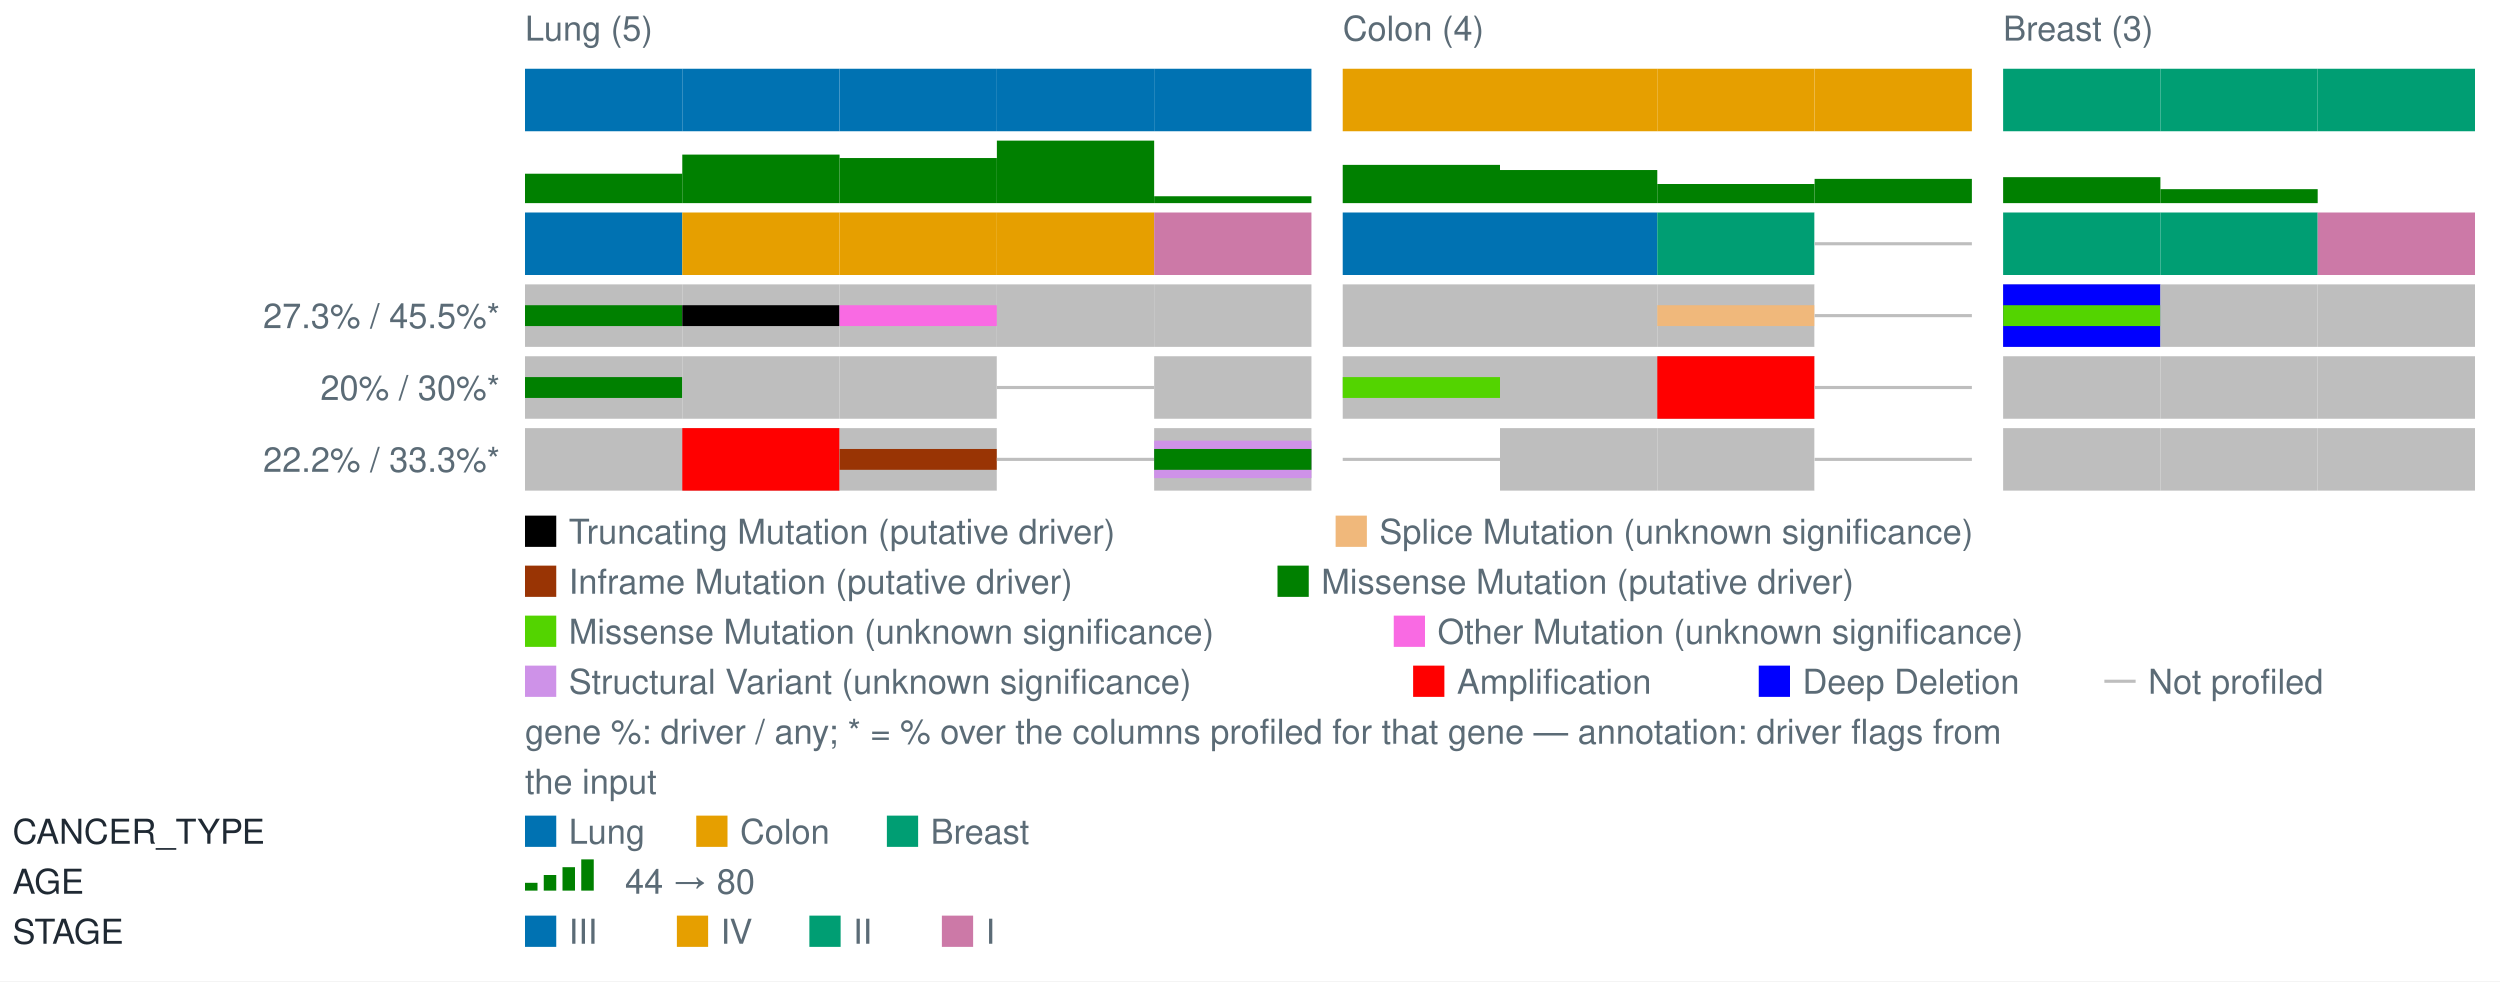
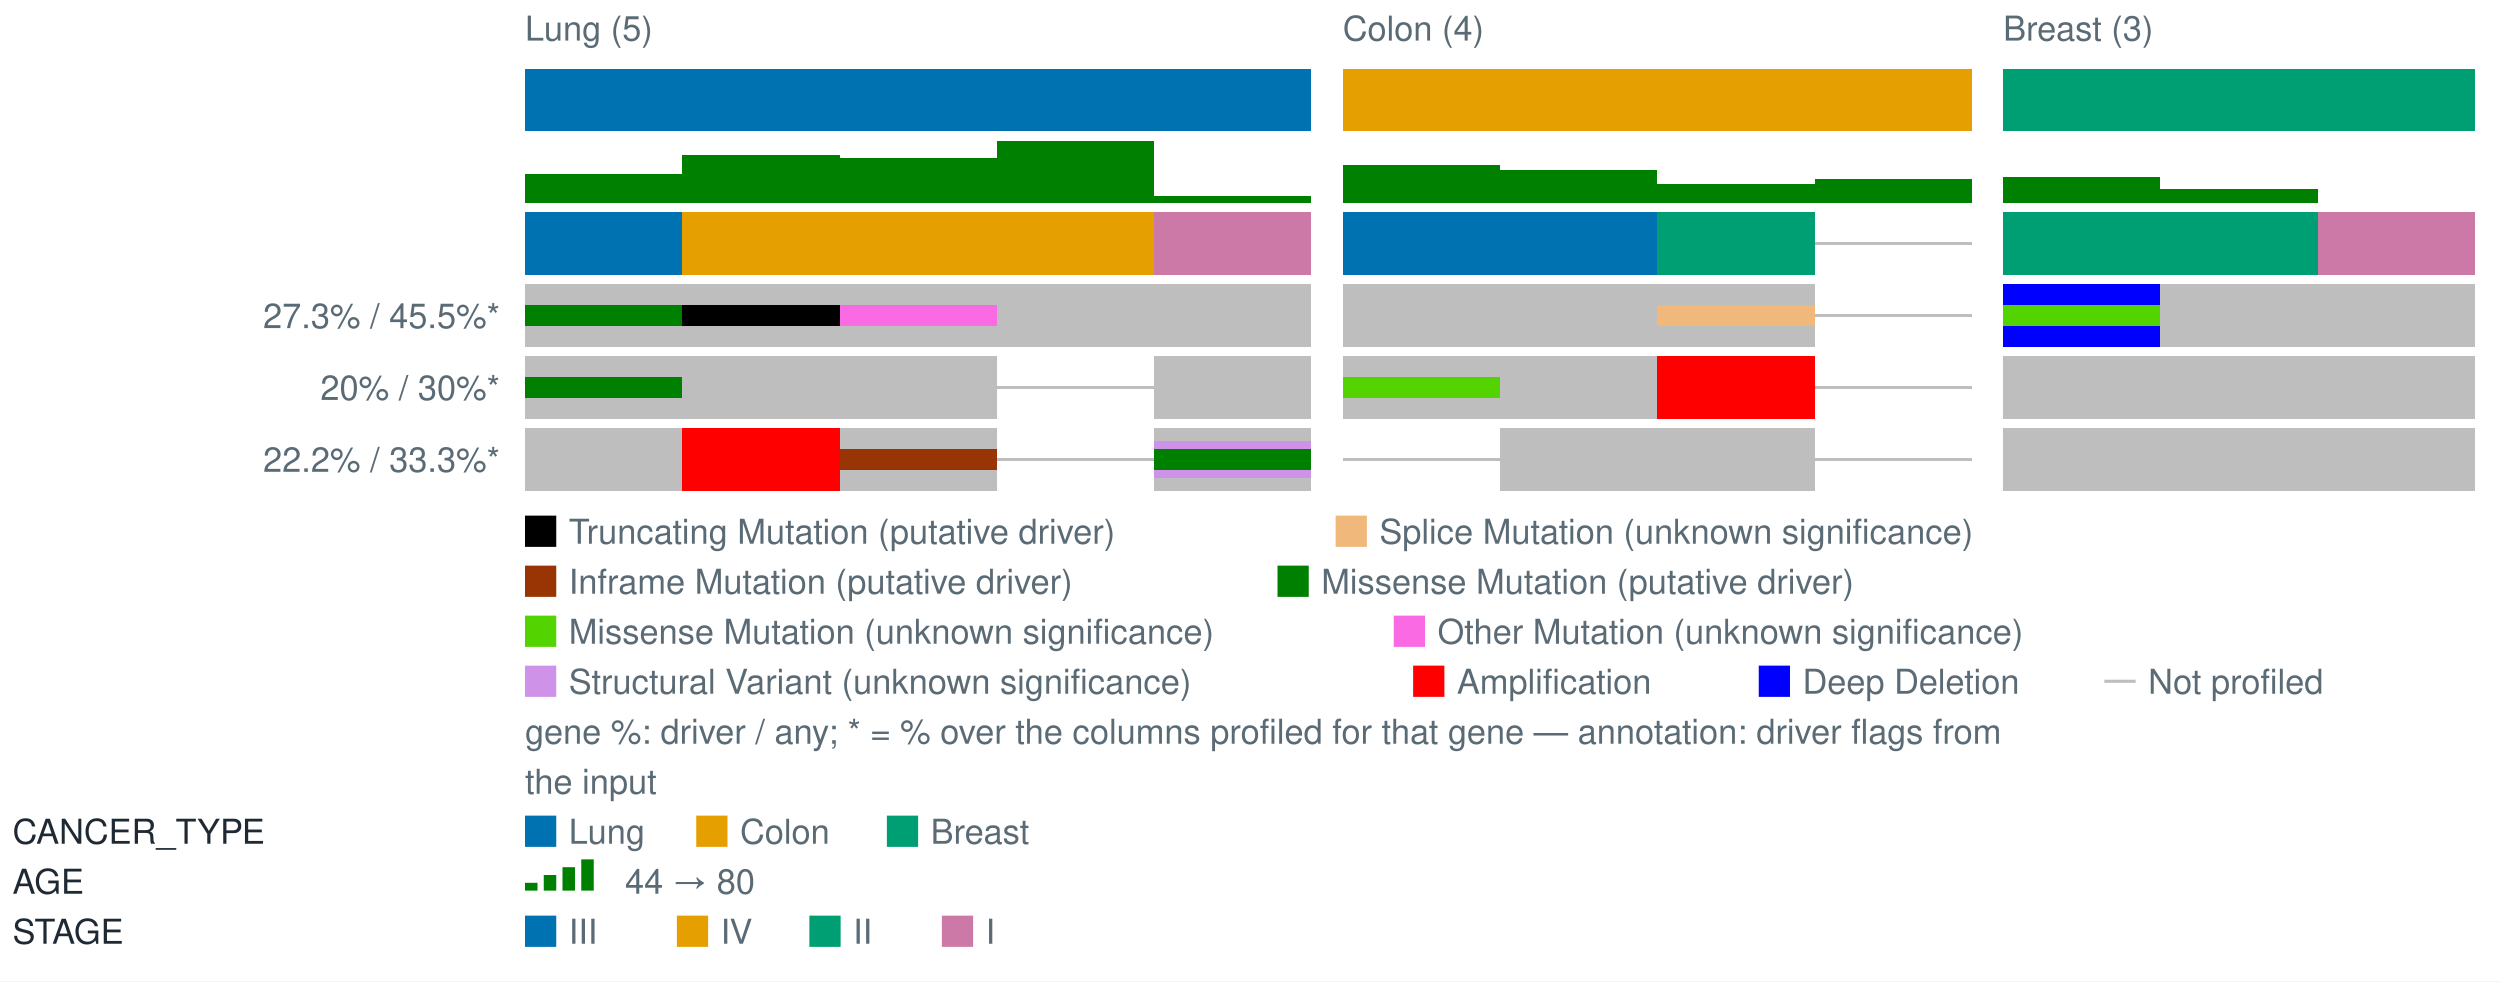
<svg xmlns="http://www.w3.org/2000/svg" width="800" height="314" font-family="IBM Plex Sans,Helvetica,Arial,sans-serif" font-size="11">
  <rect width="800" height="314" fill="#ffffff" />
  <text x="168" y="13" fill="#5b6b76">Lung (5)</text>
  <text x="429.667" y="13" fill="#5b6b76">Colon (4)</text>
  <text x="641" y="13" fill="#5b6b76">Breast (3)</text>
-   <text x="4" y="36" fill="#1f2933" />
-   <rect x="168" y="22" width="50.33" height="20" fill="#0072B2" />
-   <rect x="218.33" y="22" width="50.33" height="20" fill="#0072B2" />
-   <rect x="268.67" y="22" width="50.33" height="20" fill="#0072B2" />
-   <rect x="319" y="22" width="50.33" height="20" fill="#0072B2" />
-   <rect x="369.33" y="22" width="50.33" height="20" fill="#0072B2" />
-   <rect x="429.67" y="22" width="50.33" height="20" fill="#E69F00" />
-   <rect x="480" y="22" width="50.33" height="20" fill="#E69F00" />
-   <rect x="530.33" y="22" width="50.33" height="20" fill="#E69F00" />
-   <rect x="580.67" y="22" width="50.33" height="20" fill="#E69F00" />
-   <rect x="641" y="22" width="50.33" height="20" fill="#009E73" />
-   <rect x="691.33" y="22" width="50.33" height="20" fill="#009E73" />
-   <rect x="741.67" y="22" width="50.33" height="20" fill="#009E73" />
-   <text x="4" y="59" fill="#1f2933" />
-   <rect x="168" y="55.59" width="50.33" height="9.41" fill="#008000" />
-   <rect x="218.33" y="49.47" width="50.33" height="15.53" fill="#008000" />
-   <rect x="268.67" y="50.57" width="50.33" height="14.43" fill="#008000" />
-   <rect x="319" y="45" width="50.33" height="20" fill="#008000" />
-   <rect x="369.33" y="62.8" width="50.33" height="2.2" fill="#008000" />
-   <rect x="429.67" y="52.76" width="50.33" height="12.24" fill="#008000" />
-   <rect x="480" y="54.41" width="50.33" height="10.59" fill="#008000" />
-   <rect x="530.33" y="58.88" width="50.33" height="6.12" fill="#008000" />
-   <rect x="580.67" y="57.24" width="50.33" height="7.76" fill="#008000" />
-   <rect x="641" y="56.69" width="50.33" height="8.31" fill="#008000" />
-   <rect x="691.33" y="60.53" width="50.33" height="4.47" fill="#008000" />
-   <rect x="741.67" y="65" width="50.33" height="0" fill="#008000" />
-   <text x="4" y="82" fill="#1f2933" />
-   <rect x="168" y="68" width="50.33" height="20" fill="#0072B2" />
-   <rect x="218.33" y="68" width="50.33" height="20" fill="#E69F00" />
-   <rect x="268.67" y="68" width="50.33" height="20" fill="#E69F00" />
-   <rect x="319" y="68" width="50.33" height="20" fill="#E69F00" />
-   <rect x="369.33" y="68" width="50.33" height="20" fill="#CC79A7" />
-   <rect x="429.67" y="68" width="50.33" height="20" fill="#0072B2" />
-   <rect x="480" y="68" width="50.33" height="20" fill="#0072B2" />
-   <rect x="530.33" y="68" width="50.33" height="20" fill="#009E73" />
-   <rect x="580.67" y="68" width="50.33" height="20" fill="#ffffff" />
-   <rect x="580.67" y="77.5" width="50.33" height="1" fill="#bebebe" />
-   <rect x="641" y="68" width="50.33" height="20" fill="#009E73" />
-   <rect x="691.33" y="68" width="50.33" height="20" fill="#009E73" />
-   <rect x="741.67" y="68" width="50.33" height="20" fill="#CC79A7" />
-   <text x="4" y="105" fill="#1f2933" />
-   <text x="160" y="105" fill="#5b6b76" text-anchor="end">27.3% / 45.5%*</text>
-   <rect x="168" y="91" width="50.33" height="20" fill="#bebebe" />
-   <rect x="168" y="97.67" width="50.33" height="6.67" fill="#008000" />
-   <rect x="218.33" y="91" width="50.33" height="20" fill="#bebebe" />
-   <rect x="218.33" y="97.67" width="50.33" height="6.67" fill="#000000" />
-   <rect x="268.67" y="91" width="50.33" height="20" fill="#bebebe" />
-   <rect x="268.67" y="97.67" width="50.33" height="6.67" fill="#f96ae3" />
-   <rect x="319" y="91" width="50.33" height="20" fill="#bebebe" />
-   <rect x="369.33" y="91" width="50.33" height="20" fill="#bebebe" />
-   <rect x="429.67" y="91" width="50.33" height="20" fill="#bebebe" />
-   <rect x="480" y="91" width="50.33" height="20" fill="#bebebe" />
-   <rect x="530.33" y="91" width="50.33" height="20" fill="#bebebe" />
-   <rect x="530.33" y="97.67" width="50.33" height="6.67" fill="#f0b87b" />
-   <rect x="580.67" y="91" width="50.33" height="20" fill="#ffffff" />
-   <rect x="580.67" y="100.5" width="50.33" height="1" fill="#bebebe" />
-   <rect x="641" y="91" width="50.33" height="20" fill="#bebebe" />
-   <rect x="641" y="91" width="50.33" height="20" fill="#0000ff" />
-   <rect x="641" y="97.67" width="50.33" height="6.67" fill="#53d400" />
-   <rect x="691.33" y="91" width="50.33" height="20" fill="#bebebe" />
-   <rect x="741.67" y="91" width="50.33" height="20" fill="#bebebe" />
-   <text x="4" y="128" fill="#1f2933" />
-   <text x="160" y="128" fill="#5b6b76" text-anchor="end">20% / 30%*</text>
-   <rect x="168" y="114" width="50.33" height="20" fill="#bebebe" />
-   <rect x="168" y="120.67" width="50.33" height="6.67" fill="#008000" />
-   <rect x="218.33" y="114" width="50.33" height="20" fill="#bebebe" />
-   <rect x="268.67" y="114" width="50.33" height="20" fill="#bebebe" />
-   <rect x="319" y="114" width="50.33" height="20" fill="#ffffff" />
-   <rect x="319" y="123.5" width="50.33" height="1" fill="#bebebe" />
-   <rect x="369.33" y="114" width="50.33" height="20" fill="#bebebe" />
-   <rect x="429.67" y="114" width="50.33" height="20" fill="#bebebe" />
-   <rect x="429.67" y="120.67" width="50.33" height="6.67" fill="#53d400" />
-   <rect x="480" y="114" width="50.33" height="20" fill="#bebebe" />
-   <rect x="530.33" y="114" width="50.33" height="20" fill="#bebebe" />
-   <rect x="530.33" y="114" width="50.33" height="20" fill="#ff0000" />
-   <rect x="580.67" y="114" width="50.33" height="20" fill="#ffffff" />
-   <rect x="580.67" y="123.5" width="50.33" height="1" fill="#bebebe" />
-   <rect x="641" y="114" width="50.33" height="20" fill="#bebebe" />
-   <rect x="691.33" y="114" width="50.33" height="20" fill="#bebebe" />
-   <rect x="741.67" y="114" width="50.33" height="20" fill="#bebebe" />
-   <text x="4" y="151" fill="#1f2933" />
-   <text x="160" y="151" fill="#5b6b76" text-anchor="end">22.2% / 33.3%*</text>
-   <rect x="168" y="137" width="50.33" height="20" fill="#bebebe" />
-   <rect x="218.33" y="137" width="50.33" height="20" fill="#bebebe" />
-   <rect x="218.33" y="137" width="50.33" height="20" fill="#ff0000" />
-   <rect x="268.67" y="137" width="50.33" height="20" fill="#bebebe" />
-   <rect x="268.67" y="143.67" width="50.33" height="6.67" fill="#993404" />
-   <rect x="319" y="137" width="50.33" height="20" fill="#ffffff" />
-   <rect x="319" y="146.5" width="50.33" height="1" fill="#bebebe" />
-   <rect x="369.33" y="137" width="50.33" height="20" fill="#bebebe" />
-   <rect x="369.33" y="141" width="50.33" height="12" fill="#ce92e8" />
-   <rect x="369.33" y="143.67" width="50.33" height="6.67" fill="#008000" />
-   <rect x="429.67" y="137" width="50.33" height="20" fill="#ffffff" />
-   <rect x="429.67" y="146.5" width="50.33" height="1" fill="#bebebe" />
-   <rect x="480" y="137" width="50.33" height="20" fill="#bebebe" />
-   <rect x="530.33" y="137" width="50.33" height="20" fill="#bebebe" />
-   <rect x="580.67" y="137" width="50.33" height="20" fill="#ffffff" />
-   <rect x="580.67" y="146.5" width="50.33" height="1" fill="#bebebe" />
-   <rect x="641" y="137" width="50.33" height="20" fill="#bebebe" />
-   <rect x="691.33" y="137" width="50.33" height="20" fill="#bebebe" />
-   <rect x="741.67" y="137" width="50.33" height="20" fill="#bebebe" />
+   <g shape-rendering="crispEdges">
+     <text x="4" y="36" fill="#1f2933" />
+     <rect x="168" y="22" width="50.33" height="20" fill="#0072B2" />
+     <rect x="218.33" y="22" width="50.33" height="20" fill="#0072B2" />
+     <rect x="268.67" y="22" width="50.33" height="20" fill="#0072B2" />
+     <rect x="319" y="22" width="50.33" height="20" fill="#0072B2" />
+     <rect x="369.33" y="22" width="50.33" height="20" fill="#0072B2" />
+     <rect x="429.67" y="22" width="50.33" height="20" fill="#E69F00" />
+     <rect x="480" y="22" width="50.33" height="20" fill="#E69F00" />
+     <rect x="530.33" y="22" width="50.33" height="20" fill="#E69F00" />
+     <rect x="580.67" y="22" width="50.33" height="20" fill="#E69F00" />
+     <rect x="641" y="22" width="50.33" height="20" fill="#009E73" />
+     <rect x="691.33" y="22" width="50.33" height="20" fill="#009E73" />
+     <rect x="741.67" y="22" width="50.33" height="20" fill="#009E73" />
+     <text x="4" y="59" fill="#1f2933" />
+     <rect x="168" y="55.59" width="50.33" height="9.41" fill="#008000" />
+     <rect x="218.33" y="49.47" width="50.33" height="15.53" fill="#008000" />
+     <rect x="268.67" y="50.57" width="50.33" height="14.43" fill="#008000" />
+     <rect x="319" y="45" width="50.33" height="20" fill="#008000" />
+     <rect x="369.33" y="62.8" width="50.33" height="2.2" fill="#008000" />
+     <rect x="429.67" y="52.76" width="50.33" height="12.24" fill="#008000" />
+     <rect x="480" y="54.41" width="50.33" height="10.59" fill="#008000" />
+     <rect x="530.33" y="58.88" width="50.33" height="6.12" fill="#008000" />
+     <rect x="580.67" y="57.24" width="50.33" height="7.76" fill="#008000" />
+     <rect x="641" y="56.69" width="50.33" height="8.31" fill="#008000" />
+     <rect x="691.33" y="60.53" width="50.33" height="4.47" fill="#008000" />
+     <rect x="741.67" y="65" width="50.33" height="0" fill="#008000" />
+     <text x="4" y="82" fill="#1f2933" />
+     <rect x="168" y="68" width="50.33" height="20" fill="#0072B2" />
+     <rect x="218.33" y="68" width="50.33" height="20" fill="#E69F00" />
+     <rect x="268.67" y="68" width="50.33" height="20" fill="#E69F00" />
+     <rect x="319" y="68" width="50.33" height="20" fill="#E69F00" />
+     <rect x="369.33" y="68" width="50.33" height="20" fill="#CC79A7" />
+     <rect x="429.67" y="68" width="50.33" height="20" fill="#0072B2" />
+     <rect x="480" y="68" width="50.33" height="20" fill="#0072B2" />
+     <rect x="530.33" y="68" width="50.33" height="20" fill="#009E73" />
+     <rect x="580.67" y="68" width="50.33" height="20" fill="#ffffff" />
+     <rect x="580.67" y="77.5" width="50.33" height="1" fill="#bebebe" />
+     <rect x="641" y="68" width="50.33" height="20" fill="#009E73" />
+     <rect x="691.33" y="68" width="50.33" height="20" fill="#009E73" />
+     <rect x="741.67" y="68" width="50.33" height="20" fill="#CC79A7" />
+     <text x="4" y="105" fill="#1f2933" />
+     <text x="160" y="105" fill="#5b6b76" text-anchor="end">27.3% / 45.5%*</text>
+     <rect x="168" y="91" width="50.33" height="20" fill="#bebebe" />
+     <rect x="168" y="97.67" width="50.33" height="6.67" fill="#008000" />
+     <rect x="218.33" y="91" width="50.33" height="20" fill="#bebebe" />
+     <rect x="218.33" y="97.67" width="50.33" height="6.67" fill="#000000" />
+     <rect x="268.67" y="91" width="50.33" height="20" fill="#bebebe" />
+     <rect x="268.67" y="97.67" width="50.33" height="6.67" fill="#f96ae3" />
+     <rect x="319" y="91" width="50.33" height="20" fill="#bebebe" />
+     <rect x="369.33" y="91" width="50.33" height="20" fill="#bebebe" />
+     <rect x="429.67" y="91" width="50.33" height="20" fill="#bebebe" />
+     <rect x="480" y="91" width="50.33" height="20" fill="#bebebe" />
+     <rect x="530.33" y="91" width="50.33" height="20" fill="#bebebe" />
+     <rect x="530.33" y="97.67" width="50.33" height="6.67" fill="#f0b87b" />
+     <rect x="580.67" y="91" width="50.33" height="20" fill="#ffffff" />
+     <rect x="580.67" y="100.5" width="50.33" height="1" fill="#bebebe" />
+     <rect x="641" y="91" width="50.33" height="20" fill="#bebebe" />
+     <rect x="641" y="91" width="50.33" height="20" fill="#0000ff" />
+     <rect x="641" y="97.67" width="50.33" height="6.67" fill="#53d400" />
+     <rect x="691.33" y="91" width="50.33" height="20" fill="#bebebe" />
+     <rect x="741.67" y="91" width="50.33" height="20" fill="#bebebe" />
+     <text x="4" y="128" fill="#1f2933" />
+     <text x="160" y="128" fill="#5b6b76" text-anchor="end">20% / 30%*</text>
+     <rect x="168" y="114" width="50.33" height="20" fill="#bebebe" />
+     <rect x="168" y="120.67" width="50.33" height="6.67" fill="#008000" />
+     <rect x="218.33" y="114" width="50.33" height="20" fill="#bebebe" />
+     <rect x="268.67" y="114" width="50.33" height="20" fill="#bebebe" />
+     <rect x="319" y="114" width="50.33" height="20" fill="#ffffff" />
+     <rect x="319" y="123.5" width="50.33" height="1" fill="#bebebe" />
+     <rect x="369.33" y="114" width="50.33" height="20" fill="#bebebe" />
+     <rect x="429.67" y="114" width="50.33" height="20" fill="#bebebe" />
+     <rect x="429.67" y="120.67" width="50.33" height="6.67" fill="#53d400" />
+     <rect x="480" y="114" width="50.33" height="20" fill="#bebebe" />
+     <rect x="530.33" y="114" width="50.33" height="20" fill="#bebebe" />
+     <rect x="530.33" y="114" width="50.33" height="20" fill="#ff0000" />
+     <rect x="580.67" y="114" width="50.33" height="20" fill="#ffffff" />
+     <rect x="580.67" y="123.5" width="50.33" height="1" fill="#bebebe" />
+     <rect x="641" y="114" width="50.33" height="20" fill="#bebebe" />
+     <rect x="691.33" y="114" width="50.33" height="20" fill="#bebebe" />
+     <rect x="741.67" y="114" width="50.33" height="20" fill="#bebebe" />
+     <text x="4" y="151" fill="#1f2933" />
+     <text x="160" y="151" fill="#5b6b76" text-anchor="end">22.2% / 33.3%*</text>
+     <rect x="168" y="137" width="50.33" height="20" fill="#bebebe" />
+     <rect x="218.33" y="137" width="50.33" height="20" fill="#bebebe" />
+     <rect x="218.33" y="137" width="50.33" height="20" fill="#ff0000" />
+     <rect x="268.67" y="137" width="50.33" height="20" fill="#bebebe" />
+     <rect x="268.67" y="143.67" width="50.33" height="6.67" fill="#993404" />
+     <rect x="319" y="137" width="50.33" height="20" fill="#ffffff" />
+     <rect x="319" y="146.5" width="50.33" height="1" fill="#bebebe" />
+     <rect x="369.33" y="137" width="50.33" height="20" fill="#bebebe" />
+     <rect x="369.33" y="141" width="50.33" height="12" fill="#ce92e8" />
+     <rect x="369.33" y="143.67" width="50.33" height="6.67" fill="#008000" />
+     <rect x="429.67" y="137" width="50.33" height="20" fill="#ffffff" />
+     <rect x="429.67" y="146.5" width="50.33" height="1" fill="#bebebe" />
+     <rect x="480" y="137" width="50.33" height="20" fill="#bebebe" />
+     <rect x="530.33" y="137" width="50.33" height="20" fill="#bebebe" />
+     <rect x="580.67" y="137" width="50.33" height="20" fill="#ffffff" />
+     <rect x="580.67" y="146.5" width="50.33" height="1" fill="#bebebe" />
+     <rect x="641" y="137" width="50.33" height="20" fill="#bebebe" />
+     <rect x="691.33" y="137" width="50.33" height="20" fill="#bebebe" />
+     <rect x="741.67" y="137" width="50.33" height="20" fill="#bebebe" />
+   </g>
  <rect x="168" y="165" width="10" height="10" fill="#000000" />
  <text x="182" y="174" fill="#5b6b76">Truncating Mutation (putative driver)</text>
  <rect x="427.4" y="165" width="10" height="10" fill="#f0b87b" />
  <text x="441.4" y="174" fill="#5b6b76">Splice Mutation (unknown significance)</text>
  <rect x="168" y="181" width="10" height="10" fill="#993404" />
  <text x="182" y="190" fill="#5b6b76">Inframe Mutation (putative driver)</text>
  <rect x="408.8" y="181" width="10" height="10" fill="#008000" />
  <text x="422.8" y="190" fill="#5b6b76">Missense Mutation (putative driver)</text>
  <rect x="168" y="197" width="10" height="10" fill="#53d400" />
  <text x="182" y="206" fill="#5b6b76">Missense Mutation (unknown significance)</text>
  <rect x="446" y="197" width="10" height="10" fill="#f96ae3" />
  <text x="460" y="206" fill="#5b6b76">Other Mutation (unknown significance)</text>
  <rect x="168" y="213" width="10" height="10" fill="#ce92e8" />
  <text x="182" y="222" fill="#5b6b76">Structural Variant (unknown significance)</text>
  <rect x="452.2" y="213" width="10" height="10" fill="#ff0000" />
  <text x="466.2" y="222" fill="#5b6b76">Amplification</text>
  <rect x="562.8" y="213" width="10" height="10" fill="#0000ff" />
  <text x="576.8" y="222" fill="#5b6b76">Deep Deletion</text>
  <rect x="673.4" y="213" width="10" height="10" fill="#ffffff" />
  <rect x="673.4" y="217.5" width="10" height="1" fill="#bebebe" />
  <text x="687.4" y="222" fill="#5b6b76">Not profiled</text>
  <text x="168" y="238" fill="#5b6b76">gene %: driver / any; * = % over the columns profiled for that gene — annotation: driver flags from</text>
  <text x="168" y="254" fill="#5b6b76">the input</text>
  <text x="4" y="270" fill="#1f2933">CANCER_TYPE</text>
  <rect x="168" y="261" width="10" height="10" fill="#0072B2" />
  <text x="182" y="270" fill="#5b6b76">Lung</text>
  <rect x="222.8" y="261" width="10" height="10" fill="#E69F00" />
  <text x="236.8" y="270" fill="#5b6b76">Colon</text>
  <rect x="283.8" y="261" width="10" height="10" fill="#009E73" />
  <text x="297.8" y="270" fill="#5b6b76">Breast</text>
  <text x="4" y="286" fill="#1f2933">AGE</text>
  <rect x="168" y="282.5" width="4" height="2.5" fill="#008000" />
  <rect x="174" y="280" width="4" height="5" fill="#008000" />
  <rect x="180" y="277.5" width="4" height="7.5" fill="#008000" />
  <rect x="186" y="275" width="4" height="10" fill="#008000" />
  <text x="200" y="286" fill="#5b6b76">44 → 80</text>
  <text x="4" y="302" fill="#1f2933">STAGE</text>
  <rect x="168" y="293" width="10" height="10" fill="#0072B2" />
  <text x="182" y="302" fill="#5b6b76">III</text>
  <rect x="216.6" y="293" width="10" height="10" fill="#E69F00" />
  <text x="230.6" y="302" fill="#5b6b76">IV</text>
  <rect x="259" y="293" width="10" height="10" fill="#009E73" />
  <text x="273" y="302" fill="#5b6b76">II</text>
  <rect x="301.4" y="293" width="10" height="10" fill="#CC79A7" />
  <text x="315.4" y="302" fill="#5b6b76">I</text>
</svg>
